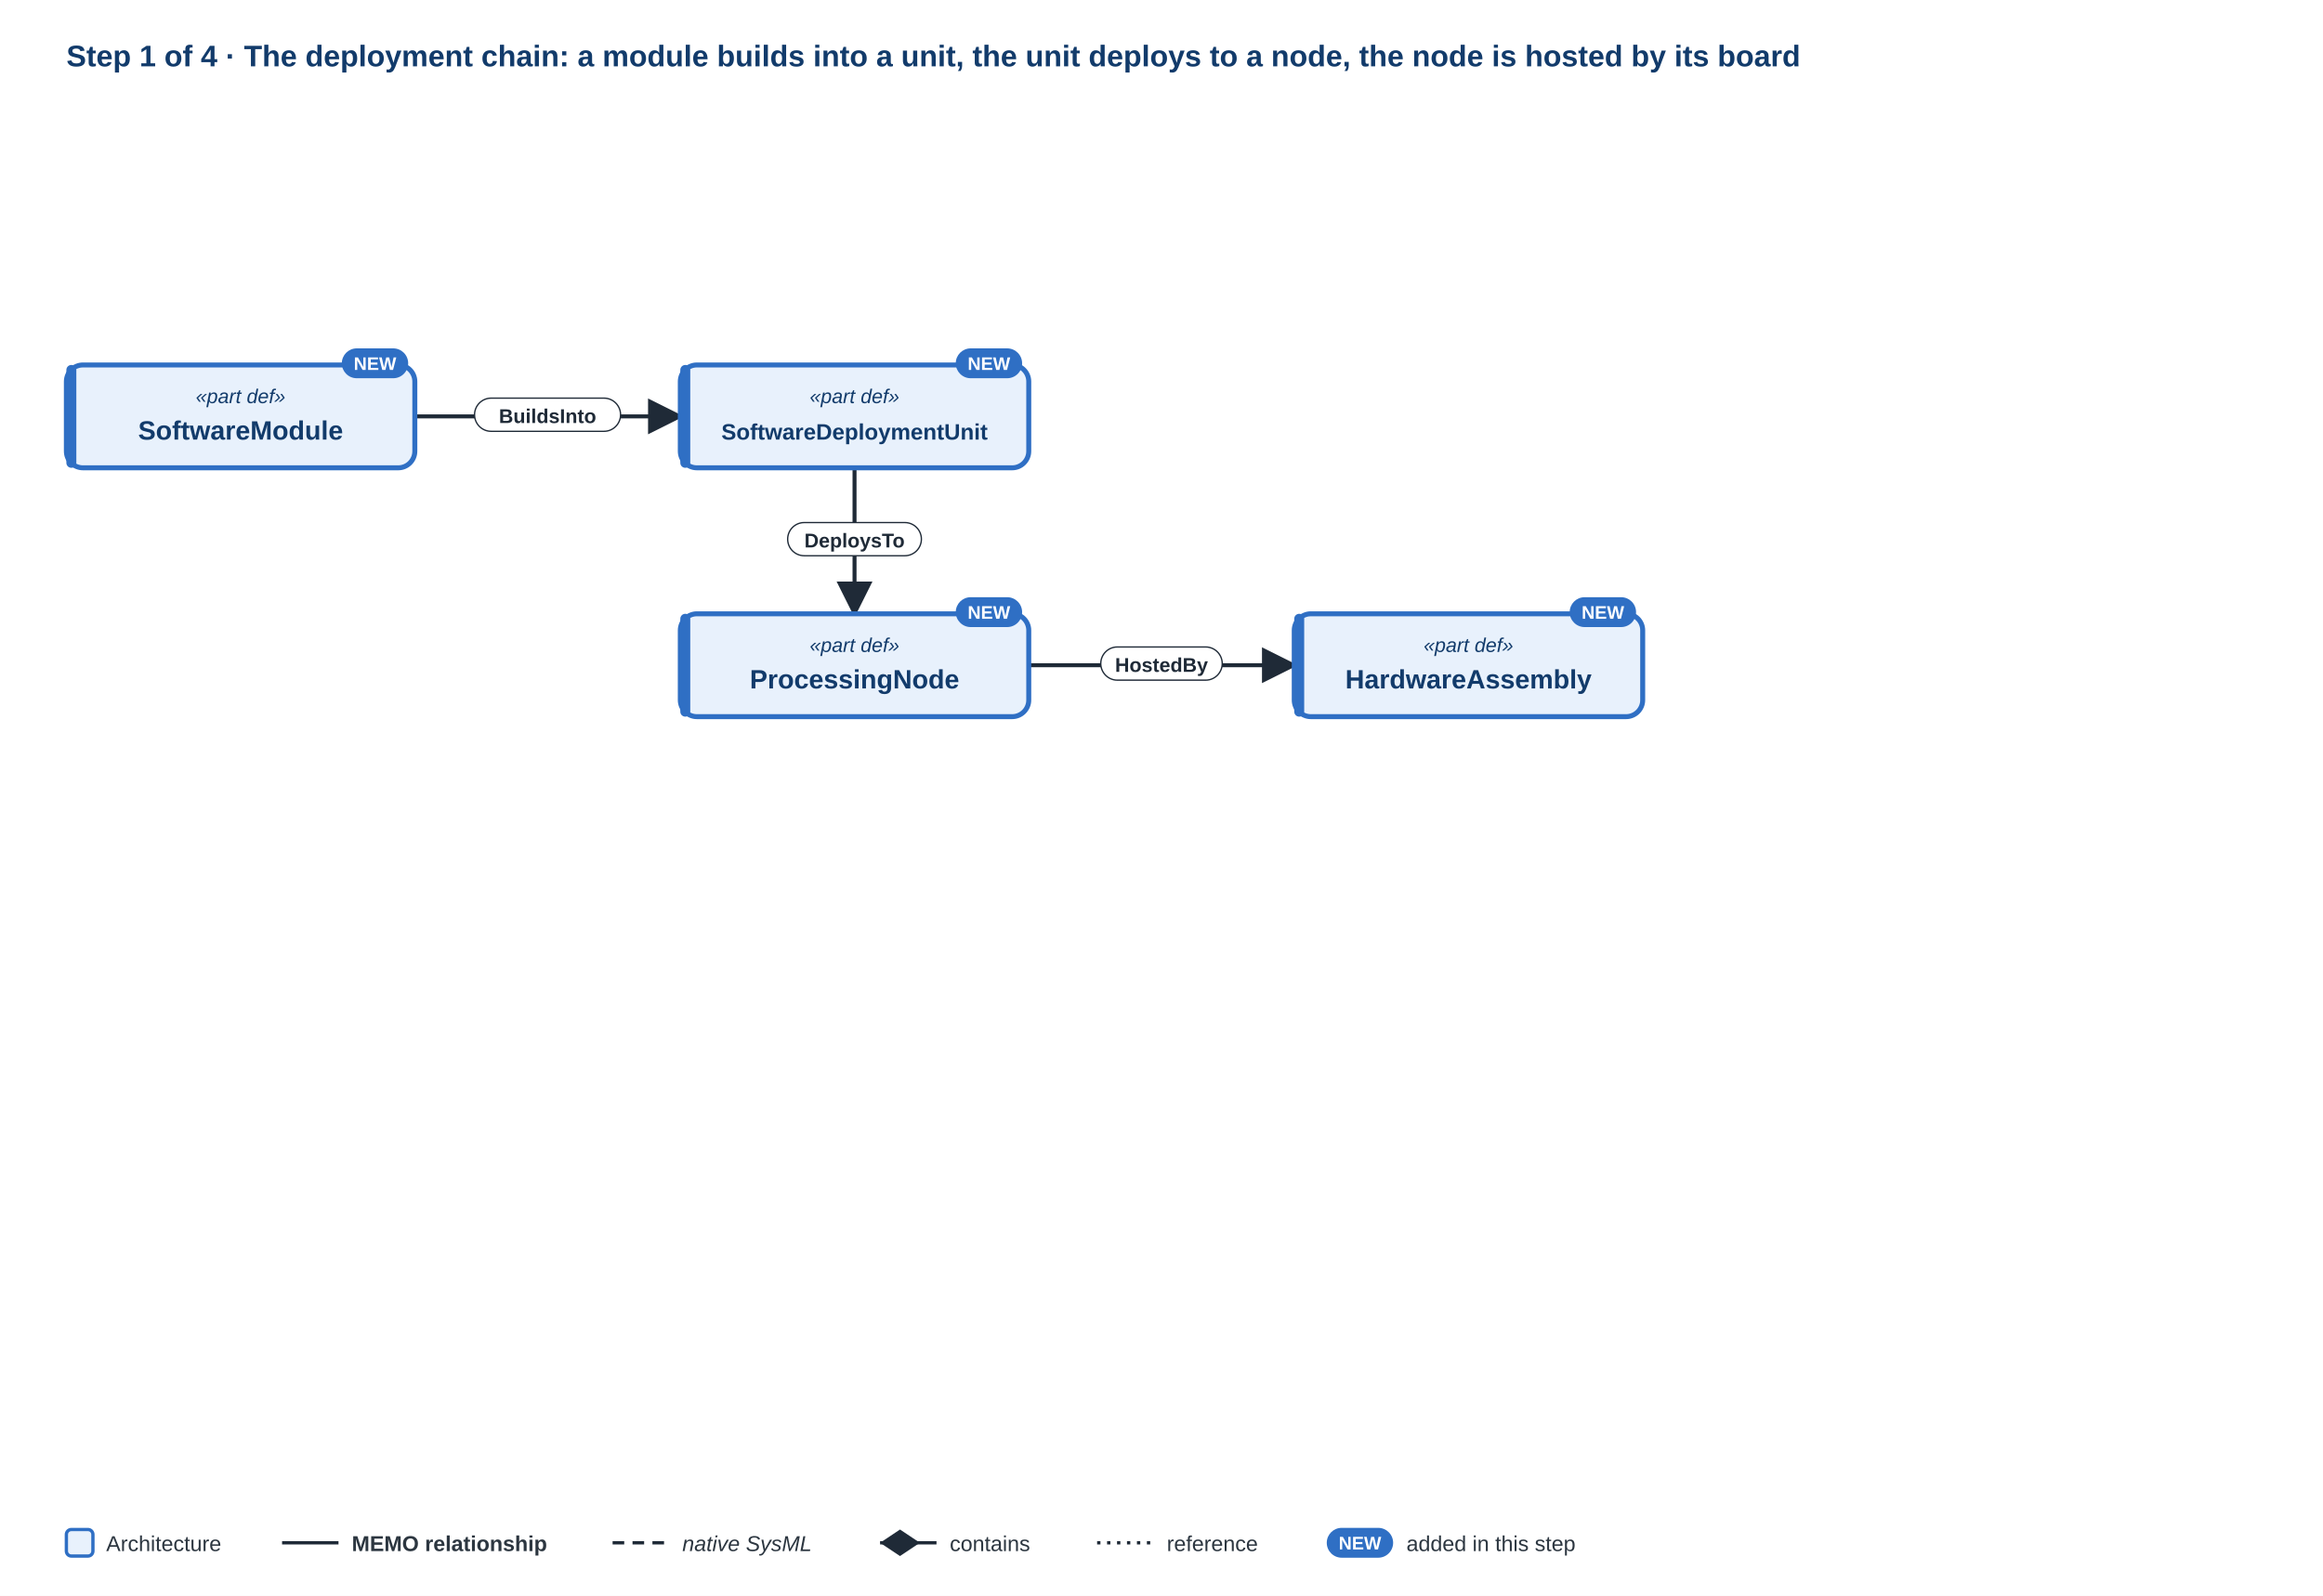
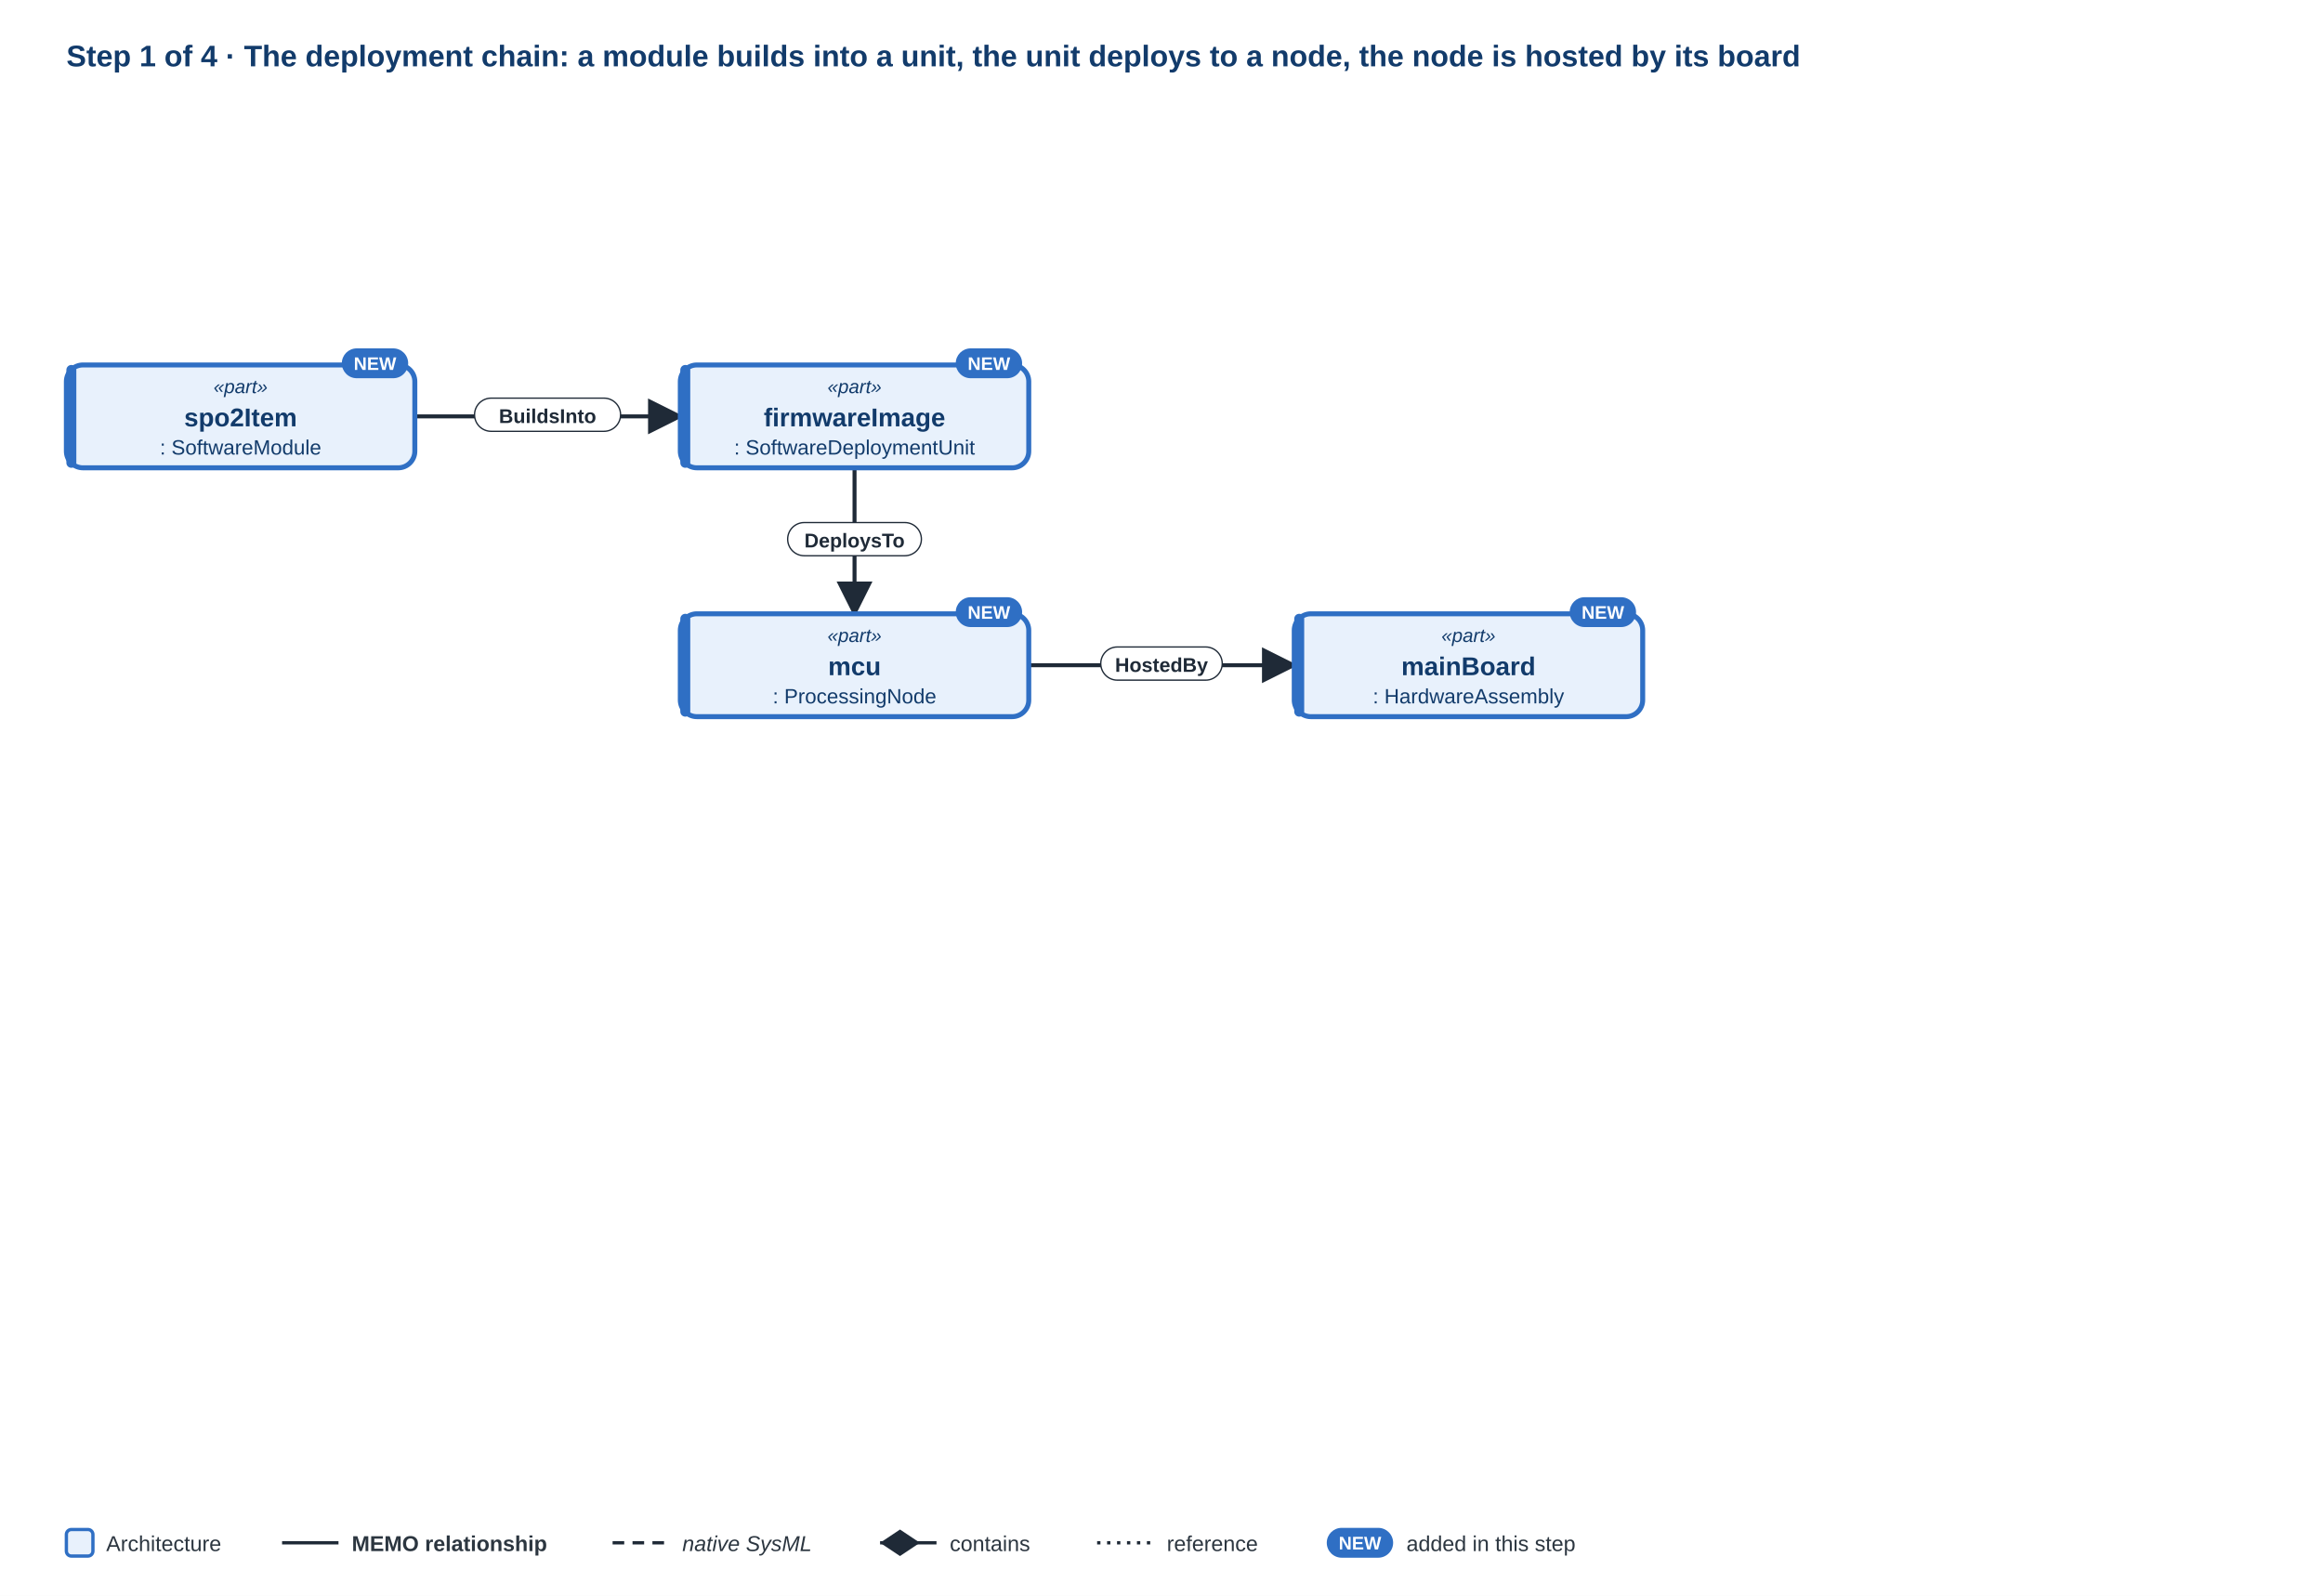
<svg xmlns="http://www.w3.org/2000/svg" viewBox="0 0 1400 962" width="1400" height="962" font-family="Nunito, 'Segoe UI', Arial, sans-serif" role="img" aria-label="Realization layer, step 1: The deployment chain: a module builds into a unit, the unit deploys to a node, the node is hosted by its board">
  <defs>
    <marker id="arrow" viewBox="0 0 10 10" refX="9" refY="5" markerWidth="9" markerHeight="9" orient="auto-start-reverse">
      <path d="M0,0 L10,5 L0,10 z" fill="#1f2a37" />
    </marker>
    <marker id="diamond" viewBox="0 0 14 10" refX="13" refY="5" markerWidth="14" markerHeight="10" orient="auto-start-reverse">
      <path d="M1,5 L7,1 L13,5 L7,9 z" fill="#1f2a37" />
    </marker>
  </defs>
  <rect width="100%" height="100%" fill="#ffffff" />
  <text x="40" y="40" font-size="18" font-weight="800" fill="#123b6b">Step 1 of 4 · The deployment chain: a module builds into a unit, the unit deploys to a node, the node is hosted by its board</text>
  <g opacity="1">
    <line x1="250" y1="251" x2="410" y2="251" stroke="#1f2a37" stroke-width="2.4" marker-end="url(#arrow)" />
    <rect x="286" y="240" width="88" height="20" rx="10" fill="#ffffff" stroke="#1f2a37" stroke-width="0.8" />
    <text x="330" y="255" text-anchor="middle" font-size="12" font-weight="700" fill="#1f2a37">BuildsInto</text>
  </g>
  <g opacity="1">
    <line x1="515" y1="282" x2="515" y2="370" stroke="#1f2a37" stroke-width="2.4" marker-end="url(#arrow)" />
    <rect x="474.7" y="315" width="80.6" height="20" rx="10" fill="#ffffff" stroke="#1f2a37" stroke-width="0.8" />
    <text x="515" y="330" text-anchor="middle" font-size="12" font-weight="700" fill="#1f2a37">DeploysTo</text>
  </g>
  <g opacity="1">
    <line x1="620" y1="401" x2="780" y2="401" stroke="#1f2a37" stroke-width="2.4" marker-end="url(#arrow)" />
    <rect x="663.4" y="390" width="73.2" height="20" rx="10" fill="#ffffff" stroke="#1f2a37" stroke-width="0.8" />
    <text x="700" y="405" text-anchor="middle" font-size="12" font-weight="700" fill="#1f2a37">HostedBy</text>
  </g>
  <g opacity="1">
    <rect x="40" y="220" width="210" height="62" rx="10" fill="#e8f1fc" stroke="#2f6fc4" stroke-width="3" />
    <rect x="40" y="220" width="6" height="62" rx="3" fill="#2f6fc4" />
-     <text x="145" y="243" text-anchor="middle" font-size="12" fill="#123b6b" font-style="italic">«part def»</text>
-     <text x="145" y="265" text-anchor="middle" font-size="16" font-weight="700" fill="#123b6b">SoftwareModule</text>
+     <text x="145" y="237" text-anchor="middle" font-size="11.5" fill="#123b6b" font-style="italic">«part»</text>
+     <text x="145" y="257" text-anchor="middle" font-size="15.5" font-weight="700" fill="#123b6b">spo2Item</text>
+     <text x="145" y="274" text-anchor="middle" font-size="12.5" fill="#123b6b">: SoftwareModule</text>
    <rect x="206" y="210" width="40" height="18" rx="9" fill="#2f6fc4" />
    <text x="226" y="223" text-anchor="middle" font-size="11" font-weight="700" fill="#ffffff">NEW</text>
  </g>
  <g opacity="1">
    <rect x="410" y="220" width="210" height="62" rx="10" fill="#e8f1fc" stroke="#2f6fc4" stroke-width="3" />
    <rect x="410" y="220" width="6" height="62" rx="3" fill="#2f6fc4" />
-     <text x="515" y="243" text-anchor="middle" font-size="12" fill="#123b6b" font-style="italic">«part def»</text>
-     <text x="515" y="265" text-anchor="middle" font-size="13.5" font-weight="700" fill="#123b6b">SoftwareDeploymentUnit</text>
+     <text x="515" y="237" text-anchor="middle" font-size="11.5" fill="#123b6b" font-style="italic">«part»</text>
+     <text x="515" y="257" text-anchor="middle" font-size="15.5" font-weight="700" fill="#123b6b">firmwareImage</text>
+     <text x="515" y="274" text-anchor="middle" font-size="12.5" fill="#123b6b">: SoftwareDeploymentUnit</text>
    <rect x="576" y="210" width="40" height="18" rx="9" fill="#2f6fc4" />
    <text x="596" y="223" text-anchor="middle" font-size="11" font-weight="700" fill="#ffffff">NEW</text>
  </g>
  <g opacity="1">
    <rect x="410" y="370" width="210" height="62" rx="10" fill="#e8f1fc" stroke="#2f6fc4" stroke-width="3" />
    <rect x="410" y="370" width="6" height="62" rx="3" fill="#2f6fc4" />
-     <text x="515" y="393" text-anchor="middle" font-size="12" fill="#123b6b" font-style="italic">«part def»</text>
-     <text x="515" y="415" text-anchor="middle" font-size="16" font-weight="700" fill="#123b6b">ProcessingNode</text>
+     <text x="515" y="387" text-anchor="middle" font-size="11.5" fill="#123b6b" font-style="italic">«part»</text>
+     <text x="515" y="407" text-anchor="middle" font-size="15.5" font-weight="700" fill="#123b6b">mcu</text>
+     <text x="515" y="424" text-anchor="middle" font-size="12.5" fill="#123b6b">: ProcessingNode</text>
    <rect x="576" y="360" width="40" height="18" rx="9" fill="#2f6fc4" />
    <text x="596" y="373" text-anchor="middle" font-size="11" font-weight="700" fill="#ffffff">NEW</text>
  </g>
  <g opacity="1">
    <rect x="780" y="370" width="210" height="62" rx="10" fill="#e8f1fc" stroke="#2f6fc4" stroke-width="3" />
    <rect x="780" y="370" width="6" height="62" rx="3" fill="#2f6fc4" />
-     <text x="885" y="393" text-anchor="middle" font-size="12" fill="#123b6b" font-style="italic">«part def»</text>
-     <text x="885" y="415" text-anchor="middle" font-size="16" font-weight="700" fill="#123b6b">HardwareAssembly</text>
+     <text x="885" y="387" text-anchor="middle" font-size="11.5" fill="#123b6b" font-style="italic">«part»</text>
+     <text x="885" y="407" text-anchor="middle" font-size="15.5" font-weight="700" fill="#123b6b">mainBoard</text>
+     <text x="885" y="424" text-anchor="middle" font-size="12.5" fill="#123b6b">: HardwareAssembly</text>
    <rect x="946" y="360" width="40" height="18" rx="9" fill="#2f6fc4" />
    <text x="966" y="373" text-anchor="middle" font-size="11" font-weight="700" fill="#ffffff">NEW</text>
  </g>
  <rect x="40" y="922" width="16" height="16" rx="3" fill="#e8f1fc" stroke="#2f6fc4" stroke-width="2" />
  <text x="64" y="935" font-size="13" fill="#2c3640">Architecture</text>
  <line x1="170" y1="930" x2="204" y2="930" stroke="#1f2a37" stroke-width="2" />
  <text x="212" y="935" font-size="13" fill="#2c3640">
    <tspan font-weight="700">MEMO relationship</tspan>
  </text>
  <line x1="369.2" y1="930" x2="403.2" y2="930" stroke="#1f2a37" stroke-width="2" stroke-dasharray="7 5" />
  <text x="411.2" y="935" font-size="13" fill="#2c3640">
    <tspan font-style="italic">native SysML</tspan>
  </text>
  <line x1="530.4" y1="930" x2="564.4" y2="930" stroke="#1f2a37" stroke-width="2" marker-start="url(#diamond)" />
  <text x="572.4" y="935" font-size="13" fill="#2c3640">contains</text>
  <line x1="661.2" y1="930" x2="695.2" y2="930" stroke="#1f2a37" stroke-width="2" stroke-dasharray="2 4" />
  <text x="703.2" y="935" font-size="13" fill="#2c3640">reference</text>
  <rect x="799.6" y="921" width="40" height="18" rx="9" fill="#2f6fc4" />
  <text x="819.6" y="934" text-anchor="middle" font-size="11" font-weight="700" fill="#ffffff">NEW</text>
  <text x="847.6" y="935" font-size="13" fill="#2c3640">added in this step</text>
</svg>
